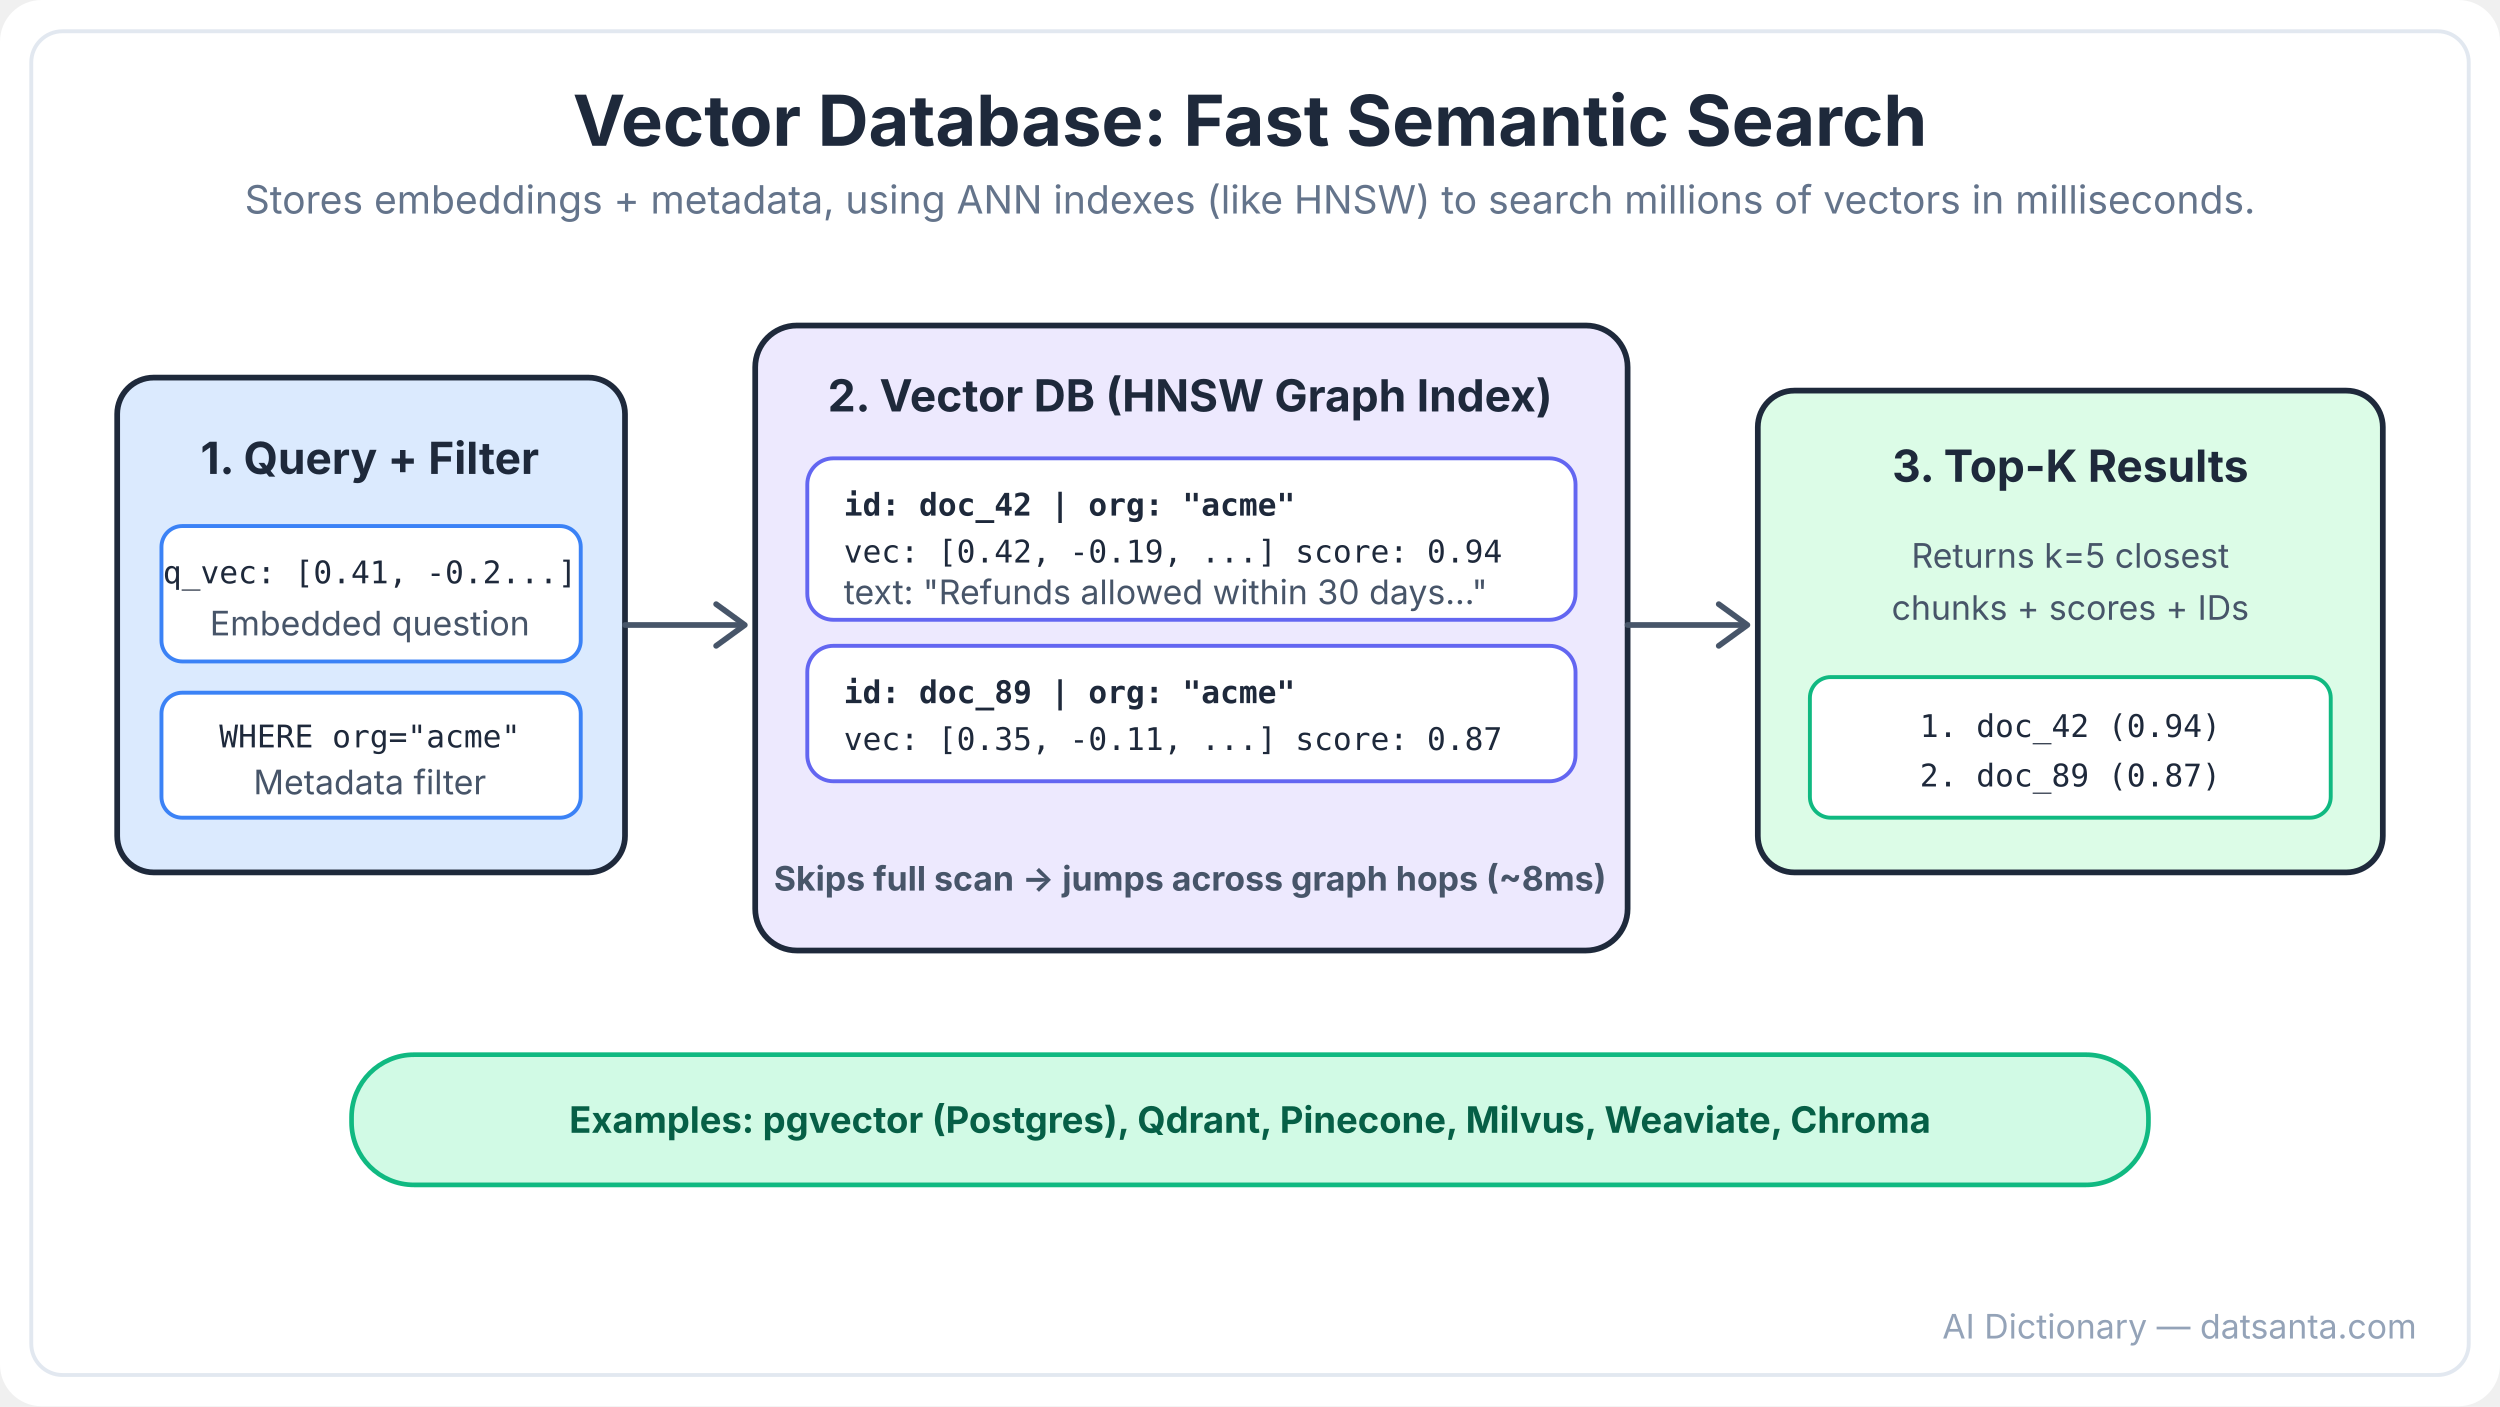
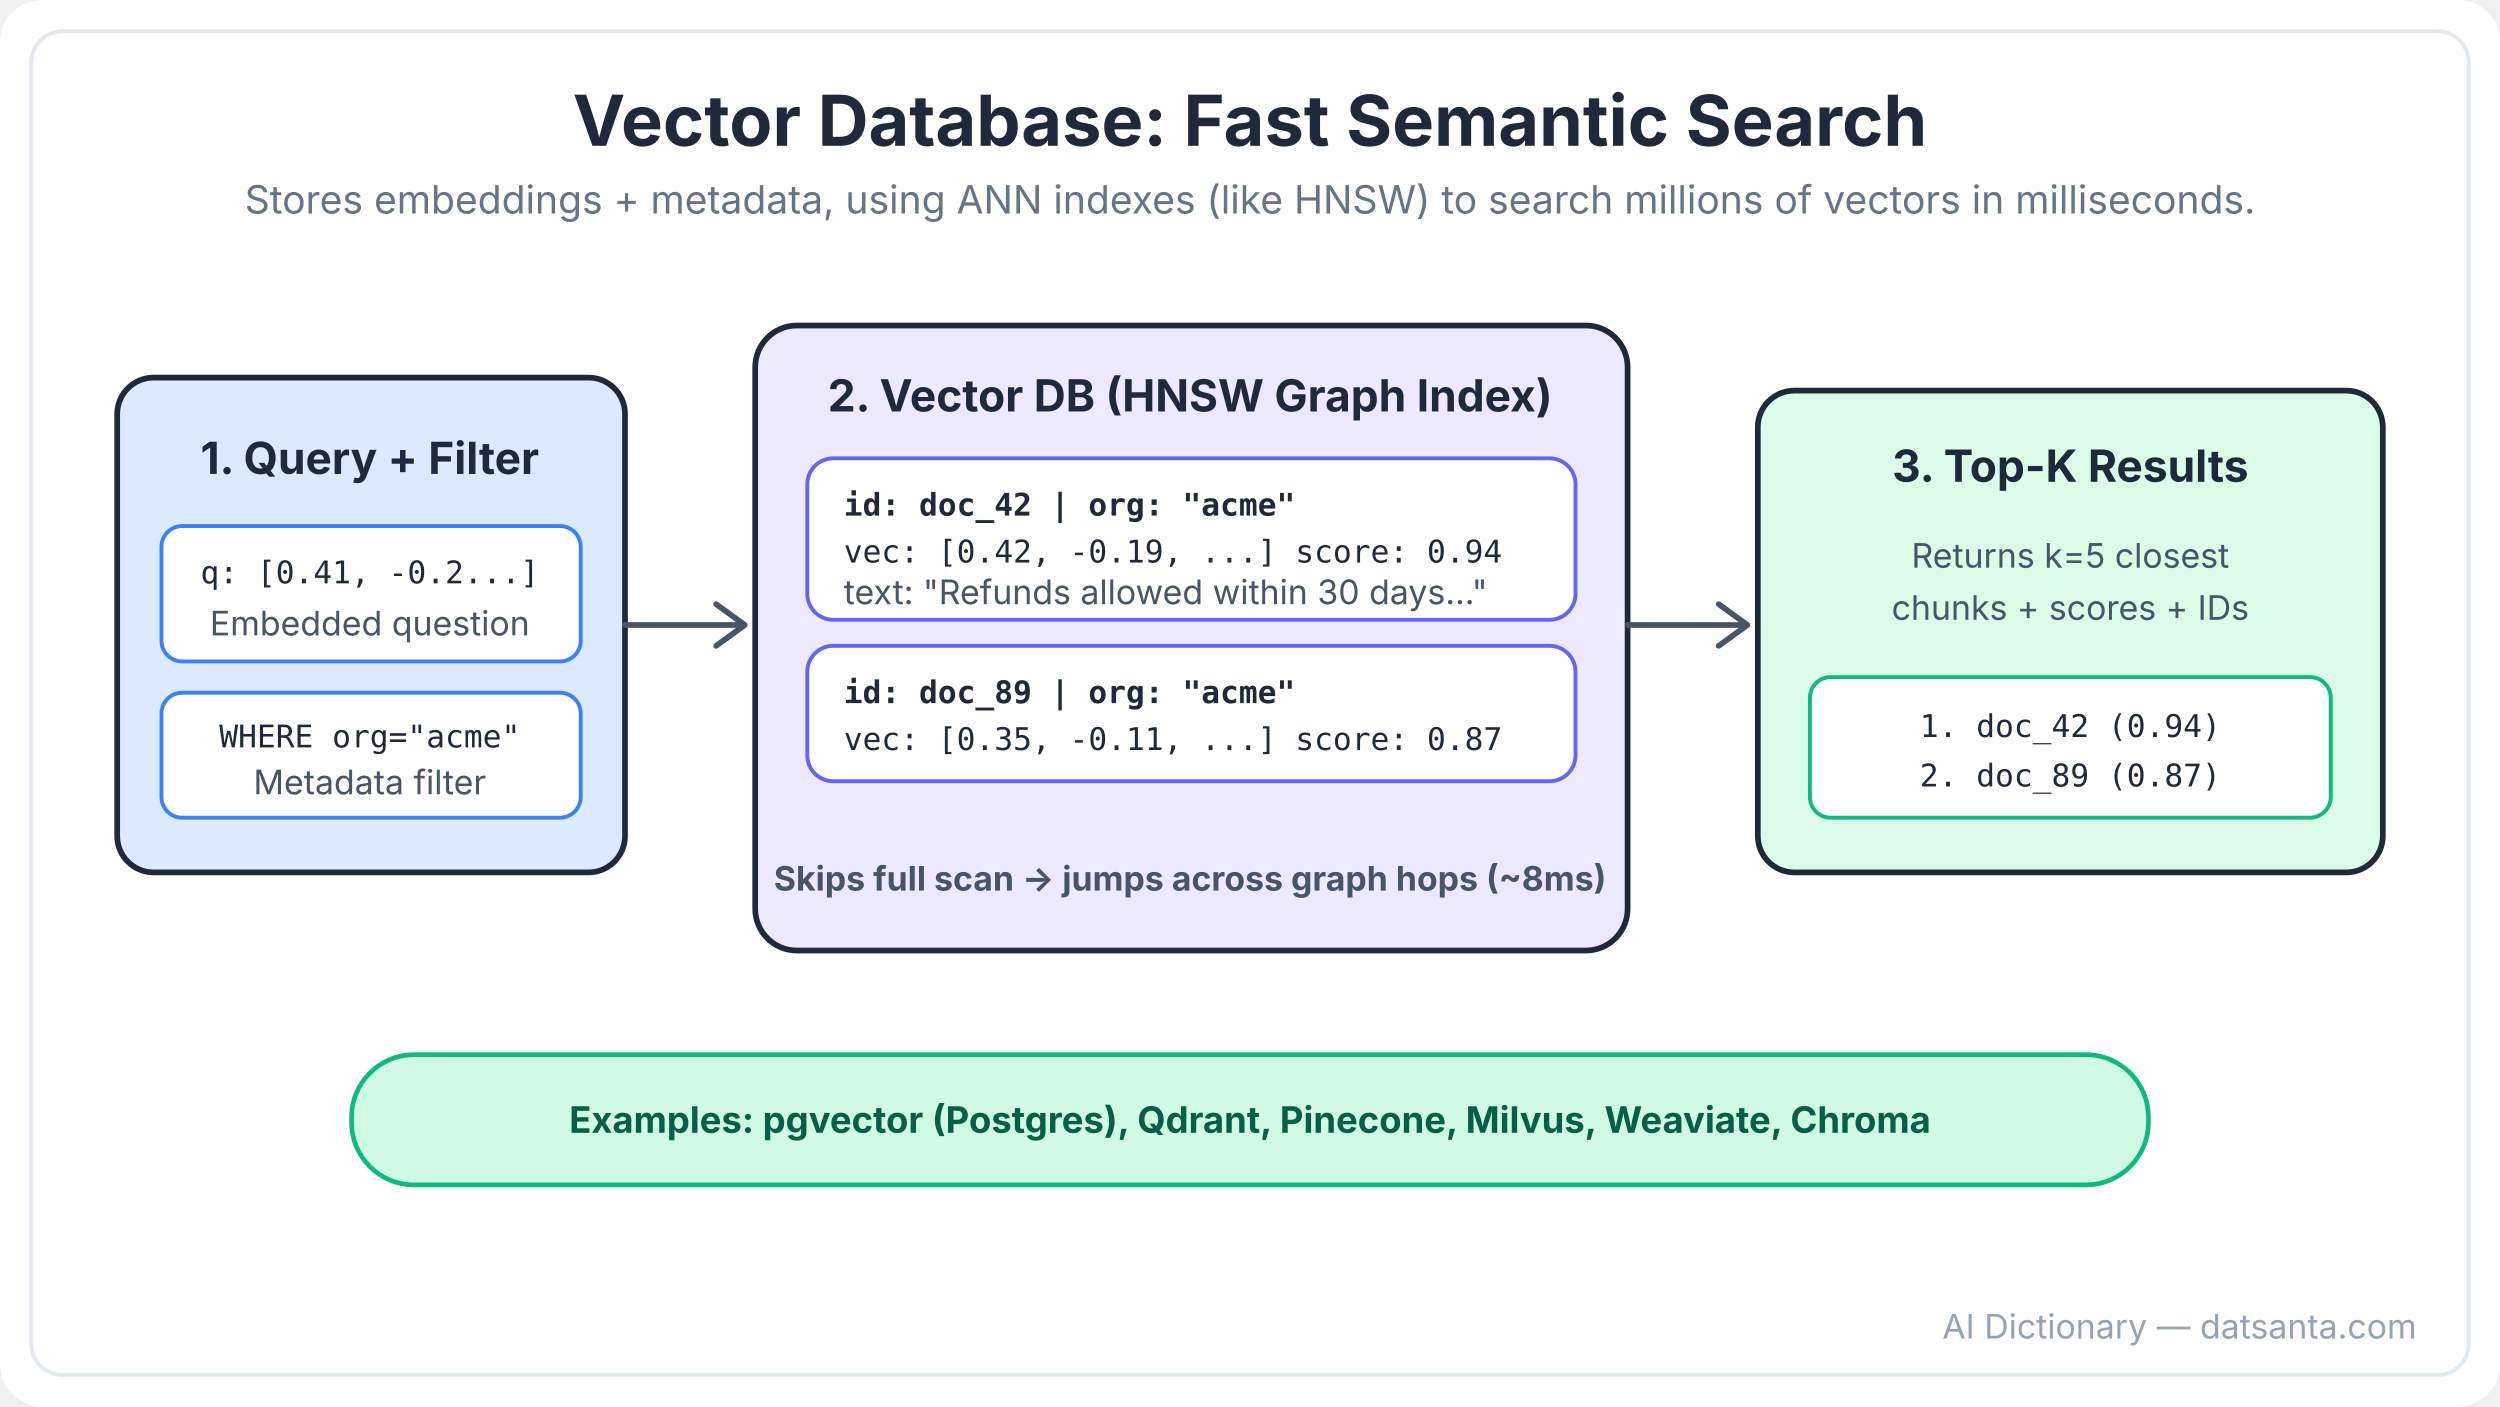
<svg xmlns="http://www.w3.org/2000/svg" viewBox="0 0 960 540" width="960" height="540" role="img" aria-label="How a Vector Database indexes and searches embeddings">
  <defs>
    <style>
      .bg { fill: #ffffff; }
      .title { font-family: "Virgil", "Segoe Print", system-ui, -apple-system, sans-serif; font-size: 27px; font-weight: 700; fill: #1e293b; }
      .subtitle { font-family: system-ui, -apple-system, sans-serif; font-size: 15px; fill: #64748b; }
      .box-title { font-family: system-ui, -apple-system, sans-serif; font-size: 17px; font-weight: 700; fill: #1e293b; }
      .box-sub { font-family: system-ui, -apple-system, sans-serif; font-size: 13px; fill: #475569; }
      .mono { font-family: ui-monospace, SFMono-Regular, Menlo, monospace; font-size: 12px; fill: #1e293b; }
      .badge { font-family: system-ui, -apple-system, sans-serif; font-size: 14px; font-weight: 700; fill: #065f46; }
      .footer { font-family: system-ui, -apple-system, sans-serif; font-size: 13px; fill: #94a3b8; }
      .stroke-main { stroke: #1e293b; stroke-width: 2.2; stroke-linecap: round; stroke-linejoin: round; }
      .arrow { stroke: #475569; stroke-width: 2.2; fill: none; stroke-linecap: round; stroke-linejoin: round; }
    </style>
  </defs>
  <rect class="bg" x="0" y="0" width="960" height="540" rx="16" />
  <rect x="12" y="12" width="936" height="516" rx="12" fill="none" stroke="#e2e8f0" stroke-width="1.5" />
  <text class="title" x="480" y="56" text-anchor="middle">Vector Database: Fast Semantic Search</text>
  <text class="subtitle" x="480" y="82" text-anchor="middle">Stores embeddings + metadata, using ANN indexes (like HNSW) to search millions of vectors in milliseconds.</text>
  <rect x="45" y="145" width="195" height="190" rx="14" fill="#dbeafe" class="stroke-main" />
  <text class="box-title" x="142" y="182" text-anchor="middle">1. Query + Filter</text>
  <rect x="62" y="202" width="161" height="52" rx="8" fill="#ffffff" stroke="#3b82f6" stroke-width="1.5" />
-   <text class="mono" x="142" y="224" text-anchor="middle">q_vec: [0.41, -0.2...]</text>
+   <text class="mono" x="142" y="224" text-anchor="middle">q: [0.41, -0.2...]</text>
  <text class="box-sub" x="142" y="244" text-anchor="middle">Embedded question</text>
  <rect x="62" y="266" width="161" height="48" rx="8" fill="#ffffff" stroke="#3b82f6" stroke-width="1.5" />
  <text class="mono" x="142" y="287" text-anchor="middle">WHERE org="acme"</text>
  <text class="box-sub" x="142" y="305" text-anchor="middle">Metadata filter</text>
  <line class="arrow" x1="240" y1="240" x2="285" y2="240" />
  <polyline class="arrow" points="275,232 286,240 275,248" />
  <rect x="290" y="125" width="335" height="240" rx="16" fill="#ede9fe" class="stroke-main" />
  <text class="box-title" x="457" y="158" text-anchor="middle">2. Vector DB (HNSW Graph Index)</text>
  <rect x="310" y="176" width="295" height="62" rx="10" fill="#ffffff" stroke="#6366f1" stroke-width="1.5" />
  <text class="mono" x="324" y="198" font-weight="700">id: doc_42 | org: "acme"</text>
  <text class="mono" x="324" y="216">vec: [0.42, -0.19, ...]  score: 0.94</text>
  <text class="box-sub" x="324" y="232">text: "Refunds allowed within 30 days..."</text>
  <rect x="310" y="248" width="295" height="52" rx="10" fill="#ffffff" stroke="#6366f1" stroke-width="1.5" />
  <text class="mono" x="324" y="270" font-weight="700">id: doc_89 | org: "acme"</text>
  <text class="mono" x="324" y="288">vec: [0.35, -0.11, ...]  score: 0.87</text>
  <text class="box-sub" x="457" y="342" text-anchor="middle" font-weight="700">Skips full scan → jumps across graph hops (~8ms)</text>
  <line class="arrow" x1="625" y1="240" x2="670" y2="240" />
  <polyline class="arrow" points="660,232 671,240 660,248" />
  <rect x="675" y="150" width="240" height="185" rx="14" fill="#dcfce7" class="stroke-main" />
  <text class="box-title" x="795" y="185" text-anchor="middle">3. Top-K Results</text>
  <text class="box-sub" x="795" y="218" text-anchor="middle">Returns k=5 closest</text>
  <text class="box-sub" x="795" y="238" text-anchor="middle">chunks + scores + IDs</text>
  <rect x="695" y="260" width="200" height="54" rx="8" fill="#ffffff" stroke="#10b981" stroke-width="1.5" />
  <text class="mono" x="795" y="283" text-anchor="middle">1. doc_42 (0.94)</text>
  <text class="mono" x="795" y="302" text-anchor="middle">2. doc_89 (0.87)</text>
  <rect x="135" y="405" width="690" height="50" rx="24" fill="#d1fae5" stroke="#10b981" stroke-width="1.8" />
  <text class="badge" x="480" y="435" text-anchor="middle">Examples: pgvector (Postgres), Qdrant, Pinecone, Milvus, Weaviate, Chroma</text>
  <text class="footer" x="928" y="514" text-anchor="end">AI Dictionary — datsanta.com</text>
</svg>
